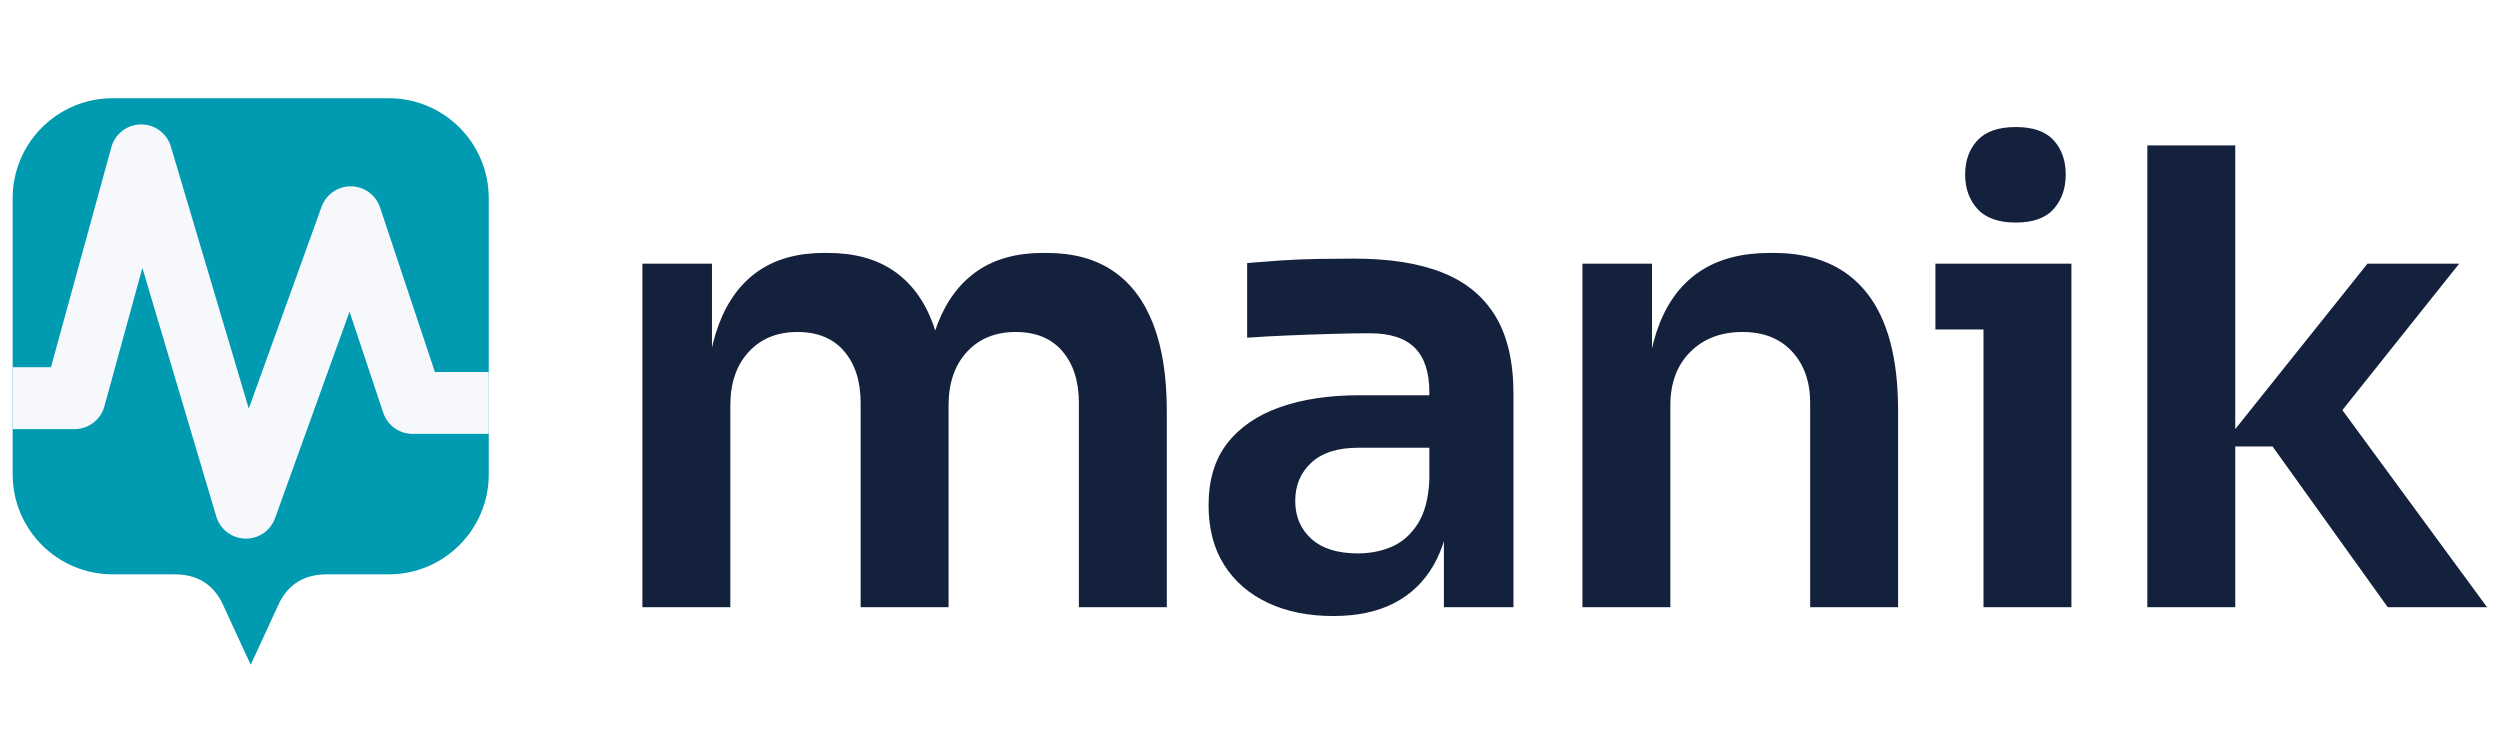
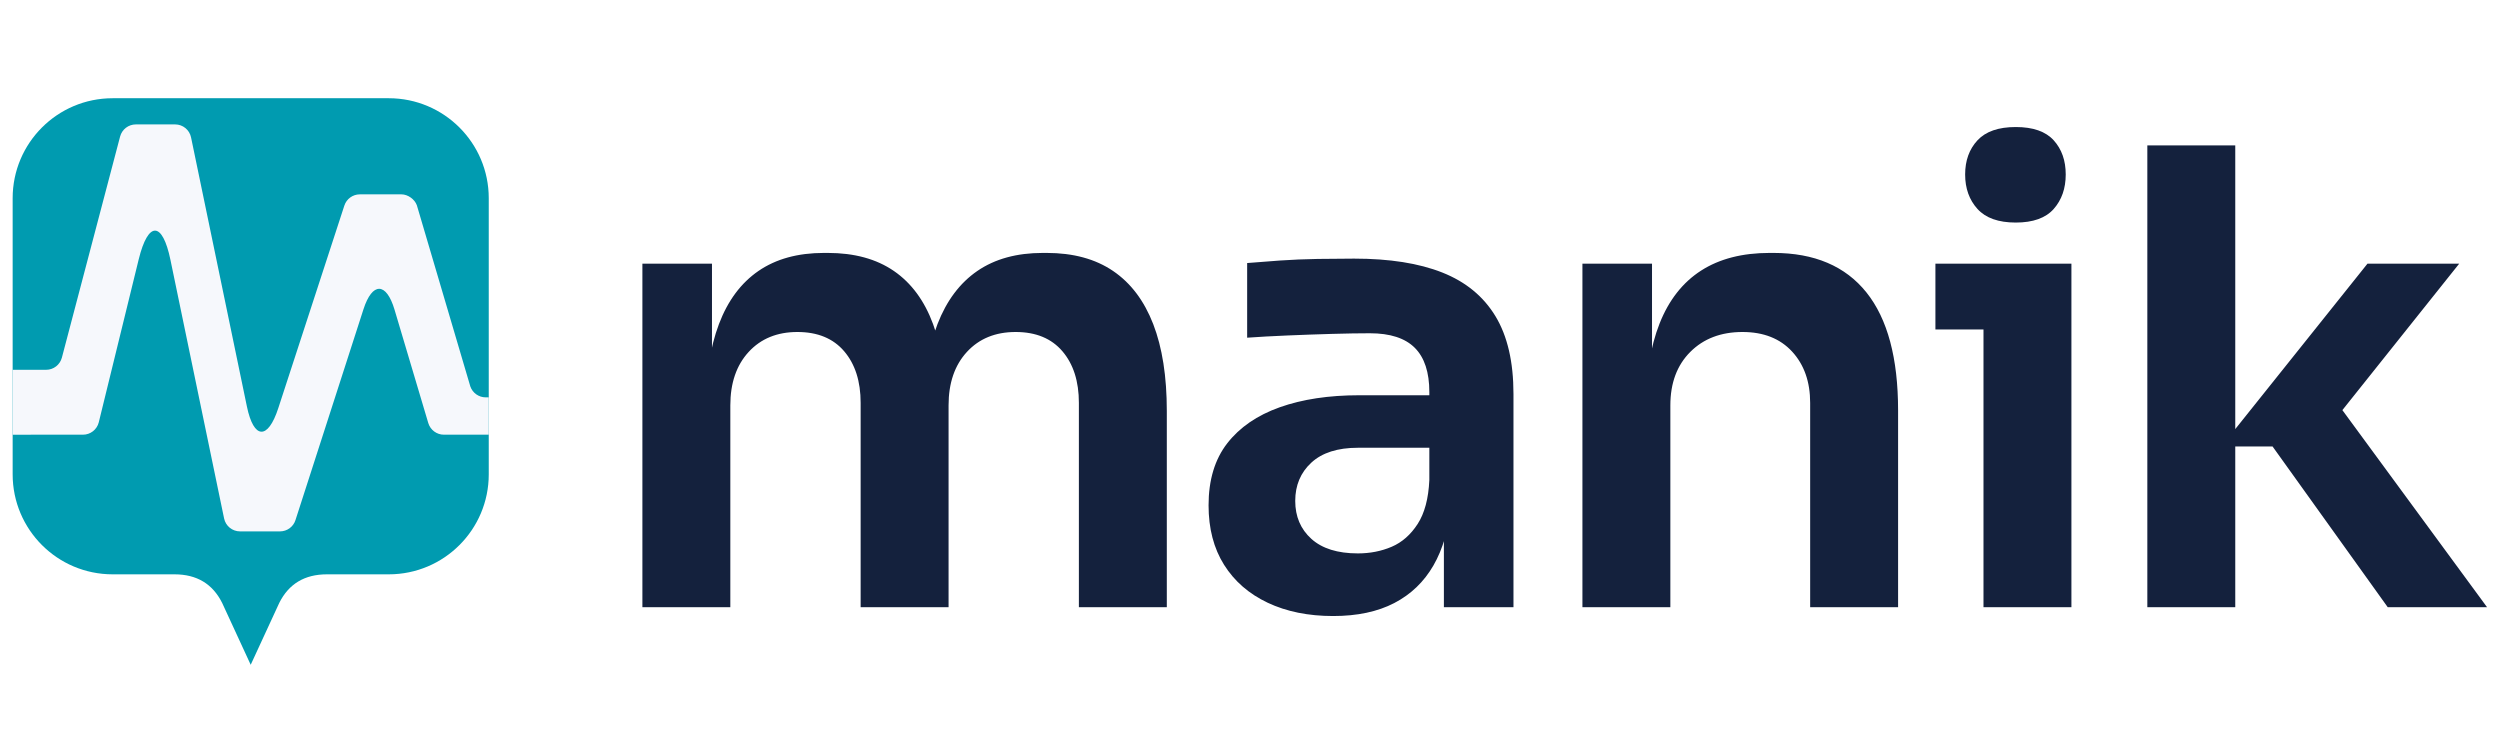
<svg xmlns="http://www.w3.org/2000/svg" viewBox="-2 -21.6 395.2 117.6" role="img" aria-label="Manik">
  <defs>
    <clipPath id="l">
      <path d="M21 0 H79 A21 21 0 0 1 100 21 V79 A21 21 0 0 1 79 100 H66 Q59 100 56 106 L50 119 L44 106 Q41 100 34 100 H21 A21 21 0 0 1 0 79 V21 A21 21 0 0 1 21 0 Z" />
    </clipPath>
  </defs>
  <g transform="translate(0 -6.072) scale(0.7526218)">
    <path d="M21 0 H79 A21 21 0 0 1 100 21 V79 A21 21 0 0 1 79 100 H66 Q59 100 56 106 L50 119 L44 106 Q41 100 34 100 H21 A21 21 0 0 1 0 79 V21 A21 21 0 0 1 21 0 Z" fill="#009BB0" />
-     <path clip-path="url(#l)" d="M-6 63 L13 63 L27 12 L49 86 L71 25 L84 64 L106 64" fill="none" stroke="#F6F8FC" stroke-width="13" stroke-linejoin="round" />
+     <path clip-path="url(#l)" d="M 99.36 62.83 C 97.91 62.83 96.61 61.91 96.13 60.54 L 84.90 22.49 C 84.46 21.23 83.01 20.19 81.67 20.19 L 72.92 20.19 C 71.44 20.19 70.13 21.14 69.67 22.55 L 55.79 65.11 C 53.60 71.83 50.63 71.66 49.20 64.74 L 37.47 8.22 C 37.14 6.63 35.74 5.50 34.13 5.50 L 25.88 5.50 C 24.32 5.50 22.97 6.54 22.57 8.04 L 10.34 54.49 C 9.94 55.99 8.59 57.04 7.03 57.04 L -1.28 57.04 C -3.17 57.04 -4.70 58.57 -4.70 60.45 L -4.70 67.27 C -4.70 69.16 -3.16 70.69 -1.27 70.69 L 7.32 70.66 L 7.31 70.67 L 14.77 70.67 C 16.34 70.67 17.71 69.60 18.09 68.07 L 26.48 33.83 C 28.46 25.76 31.46 25.81 33.14 33.94 L 44.41 88.26 C 44.74 89.85 46.14 90.98 47.76 90.98 L 56.15 90.98 C 57.63 90.98 58.95 90.03 59.40 88.62 L 73.68 44.34 C 75.54 38.57 78.48 38.60 80.21 44.41 L 87.30 68.23 C 87.74 69.68 89.07 70.67 90.58 70.67 L 98.74 70.67 L 98.73 70.66 L 160.61 70.70 C 162.50 70.70 164.03 69.17 164.03 67.28 L 164.03 62.83 Z" fill="#F6F8FC" />
  </g>
  <path d="M99.55 74.382V20.082H110.55V43.382H109.55Q109.55 35.182 111.65 29.632Q113.75 24.082 117.9 21.232Q122.05 18.382 128.25 18.382H128.85Q135.15 18.382 139.3 21.232Q143.45 24.082 145.5 29.632Q147.55 35.182 147.55 43.382H144.05Q144.05 35.182 146.2 29.632Q148.35 24.082 152.5 21.232Q156.65 18.382 162.85 18.382H163.45Q169.75 18.382 173.95 21.232Q178.15 24.082 180.3 29.632Q182.45 35.182 182.45 43.382V74.382H168.55V42.082Q168.55 36.982 165.95 33.932Q163.35 30.882 158.55 30.882Q153.75 30.882 150.85 34.032Q147.95 37.182 147.95 42.482V74.382H134.05V42.082Q134.05 36.982 131.45 33.932Q128.85 30.882 124.05 30.882Q119.25 30.882 116.35 34.032Q113.45 37.182 113.45 42.482V74.382ZM226.25 74.382V58.282H223.95V40.382Q223.95 35.682 221.65 33.382Q219.35 31.082 214.55 31.082Q212.05 31.082 208.55 31.182Q205.05 31.282 201.5 31.432Q197.95 31.582 195.15 31.782V19.982Q197.45 19.782 200.35 19.582Q203.25 19.382 206.3 19.332Q209.35 19.282 212.05 19.282Q220.45 19.282 226 21.482Q231.55 23.682 234.4 28.382Q237.25 33.082 237.25 40.682V74.382ZM208.75 75.782Q202.85 75.782 198.4 73.682Q193.95 71.582 191.5 67.682Q189.05 63.782 189.05 58.282Q189.05 52.282 192 48.482Q194.95 44.682 200.3 42.782Q205.65 40.882 212.85 40.882H225.45V49.182H212.65Q207.85 49.182 205.3 51.532Q202.75 53.882 202.75 57.582Q202.75 61.282 205.3 63.582Q207.85 65.882 212.65 65.882Q215.55 65.882 218 64.832Q220.45 63.782 222.1 61.232Q223.75 58.682 223.95 54.282L227.35 58.182Q226.85 63.882 224.6 67.782Q222.35 71.682 218.4 73.732Q214.45 75.782 208.75 75.782ZM248.15 74.382V20.082H259.15V43.382H258.15Q258.15 35.082 260.35 29.532Q262.55 23.982 266.9 21.182Q271.25 18.382 277.75 18.382H278.35Q288.05 18.382 293.05 24.632Q298.05 30.882 298.05 43.282V74.382H284.15V42.082Q284.15 37.082 281.3 33.982Q278.45 30.882 273.45 30.882Q268.35 30.882 265.2 34.032Q262.05 37.182 262.05 42.482V74.382ZM311.55 74.382V20.082H325.45V74.382ZM303.95 30.482V20.082H325.45V30.482ZM316.65 13.582Q312.55 13.582 310.6 11.432Q308.65 9.282 308.65 5.982Q308.65 2.682 310.6 0.582Q312.55 -1.518 316.65 -1.518Q320.75 -1.518 322.65 0.582Q324.55 2.682 324.55 5.982Q324.55 9.282 322.65 11.432Q320.75 13.582 316.65 13.582ZM375.45 74.382 357.25 48.982H349.15L372.25 20.082H386.75L365.45 46.782L365.75 39.782L391.15 74.382ZM337.45 74.382V1.382H351.35V74.382Z" fill="#14213D" />
</svg>
